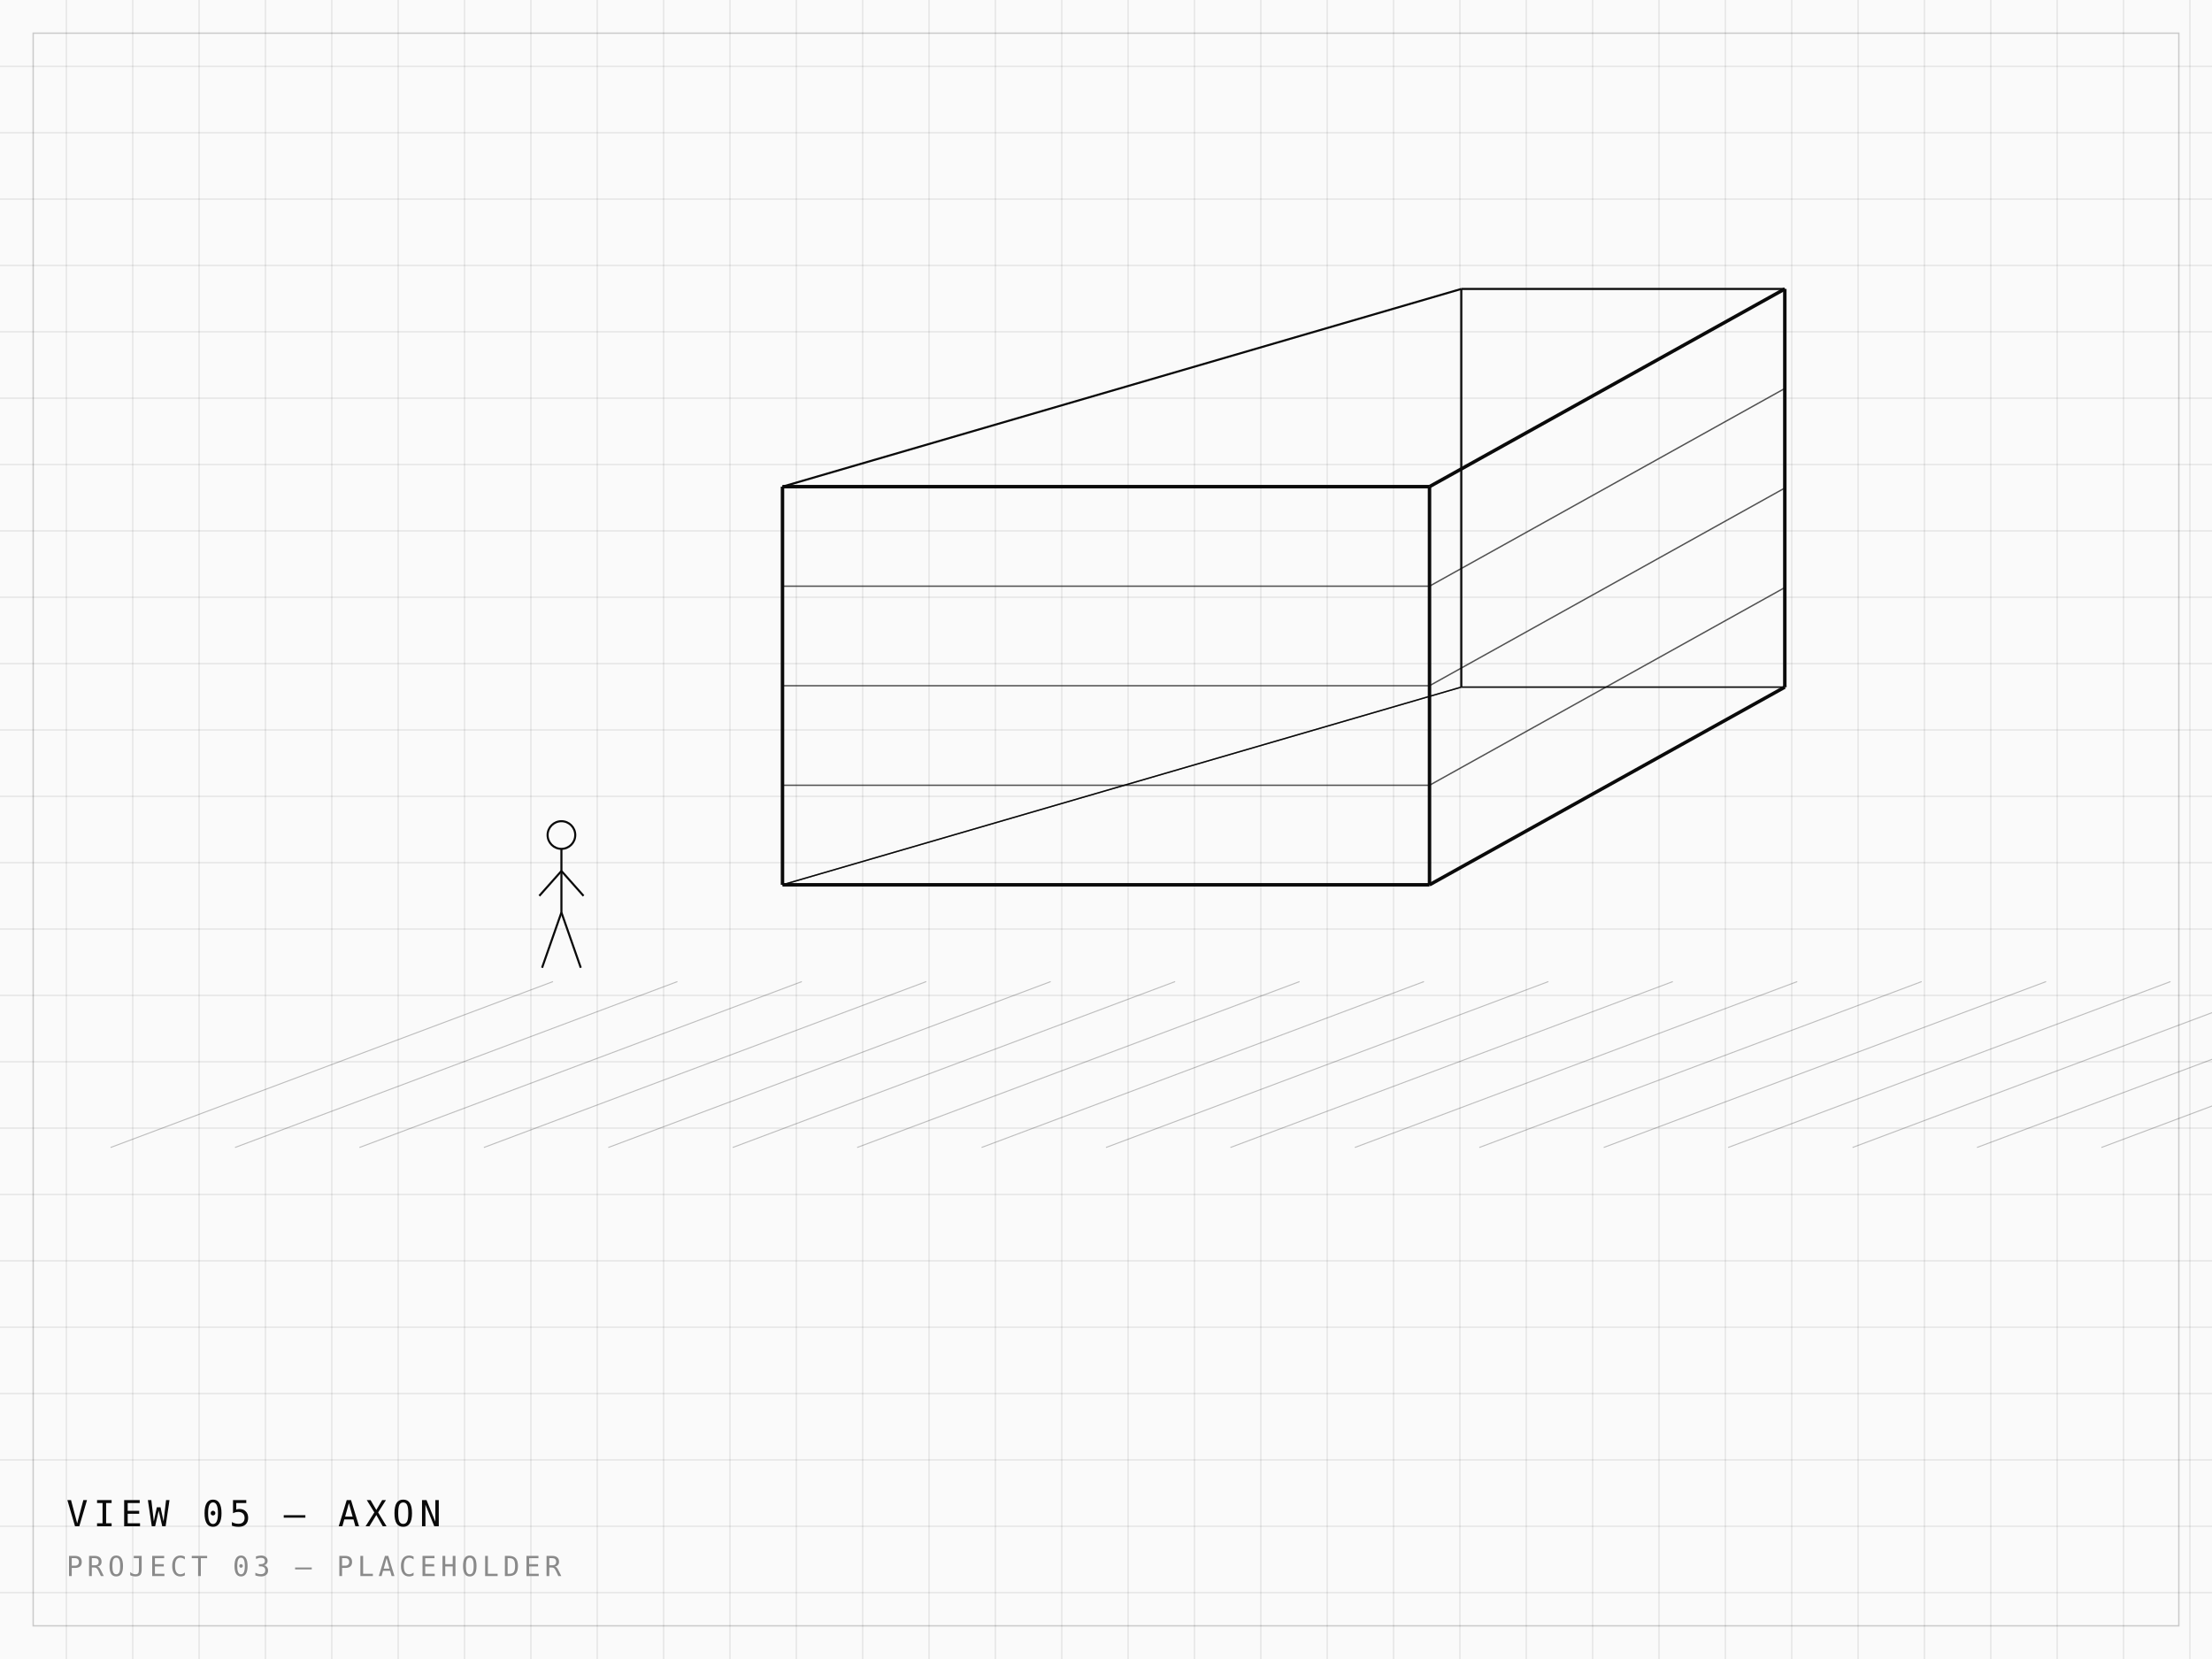
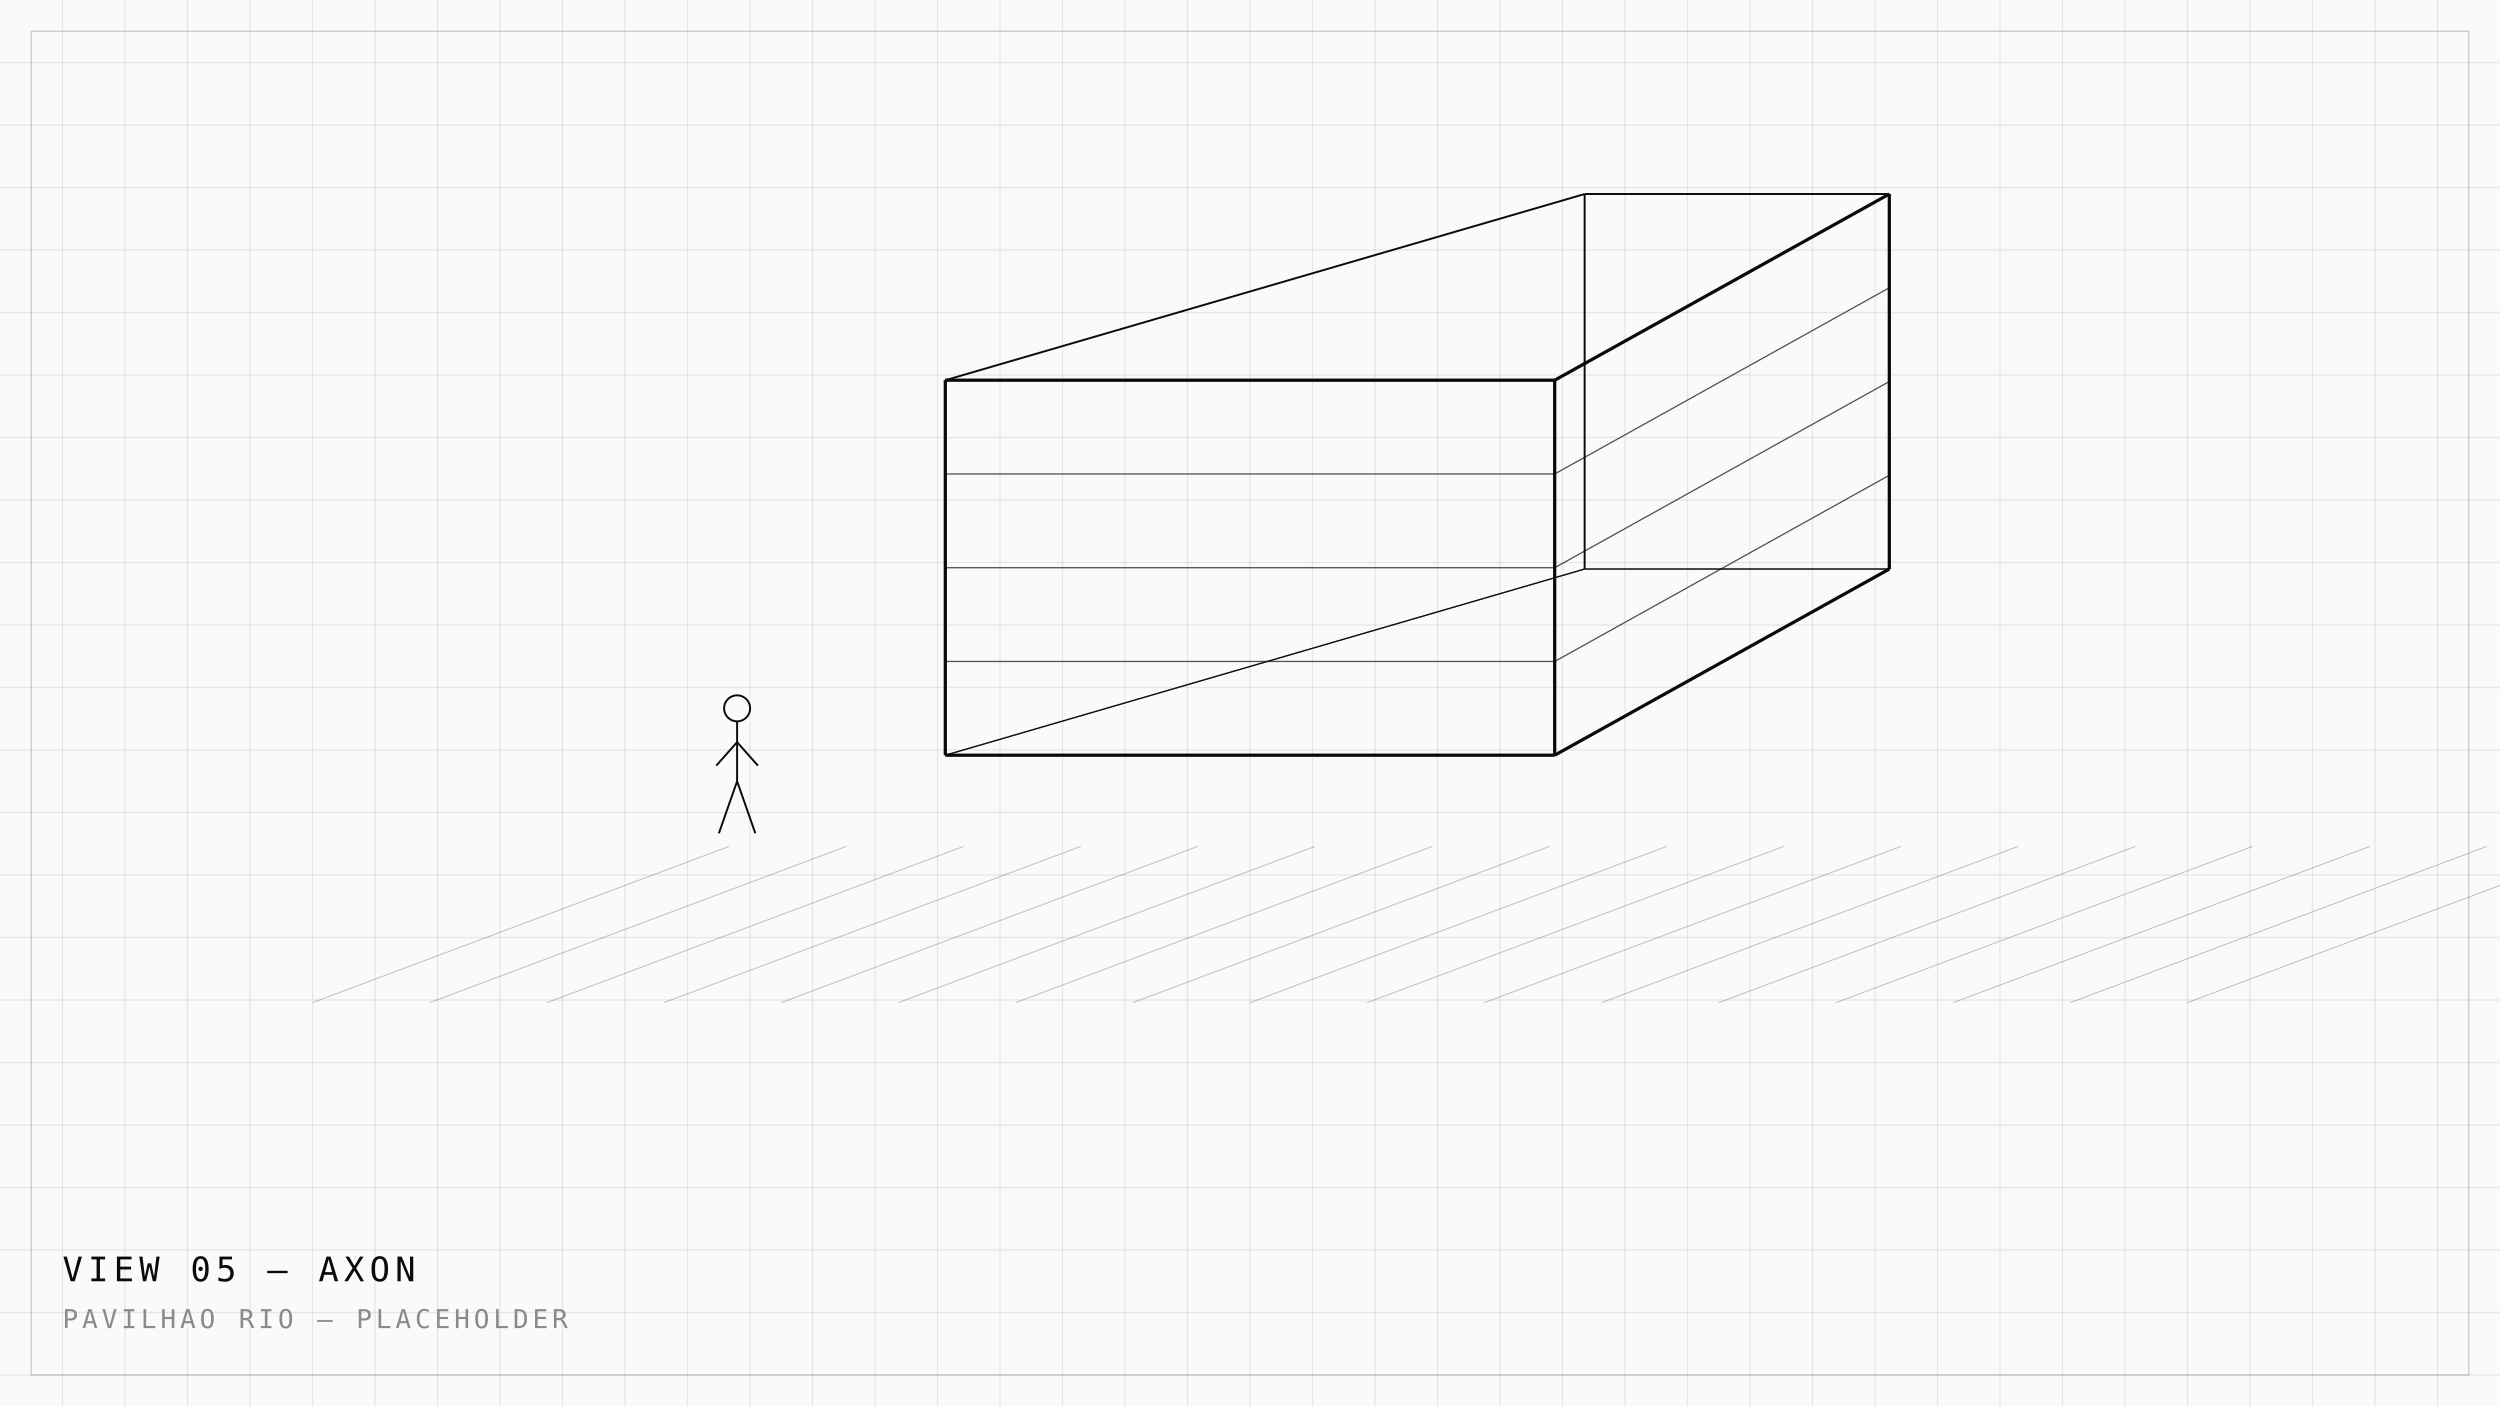
- <svg xmlns="http://www.w3.org/2000/svg" width="1600" height="1200" viewBox="0 0 1600 1200">
-   <rect width="1600" height="1200" fill="#fafafa" />
+ <svg xmlns="http://www.w3.org/2000/svg" width="1920" height="1080" viewBox="0 0 1920 1080">
+   <rect width="1920" height="1080" fill="#fafafa" />
  <g stroke="rgba(10,10,10,0.08)" stroke-width="1">
-     <line x1="48" y1="0" x2="48" y2="1200" />
-     <line x1="96" y1="0" x2="96" y2="1200" />
-     <line x1="144" y1="0" x2="144" y2="1200" />
-     <line x1="192" y1="0" x2="192" y2="1200" />
-     <line x1="240" y1="0" x2="240" y2="1200" />
-     <line x1="288" y1="0" x2="288" y2="1200" />
-     <line x1="336" y1="0" x2="336" y2="1200" />
-     <line x1="384" y1="0" x2="384" y2="1200" />
-     <line x1="432" y1="0" x2="432" y2="1200" />
-     <line x1="480" y1="0" x2="480" y2="1200" />
-     <line x1="528" y1="0" x2="528" y2="1200" />
-     <line x1="576" y1="0" x2="576" y2="1200" />
-     <line x1="624" y1="0" x2="624" y2="1200" />
-     <line x1="672" y1="0" x2="672" y2="1200" />
-     <line x1="720" y1="0" x2="720" y2="1200" />
-     <line x1="768" y1="0" x2="768" y2="1200" />
-     <line x1="816" y1="0" x2="816" y2="1200" />
-     <line x1="864" y1="0" x2="864" y2="1200" />
-     <line x1="912" y1="0" x2="912" y2="1200" />
-     <line x1="960" y1="0" x2="960" y2="1200" />
-     <line x1="1008" y1="0" x2="1008" y2="1200" />
-     <line x1="1056" y1="0" x2="1056" y2="1200" />
-     <line x1="1104" y1="0" x2="1104" y2="1200" />
-     <line x1="1152" y1="0" x2="1152" y2="1200" />
-     <line x1="1200" y1="0" x2="1200" y2="1200" />
-     <line x1="1248" y1="0" x2="1248" y2="1200" />
-     <line x1="1296" y1="0" x2="1296" y2="1200" />
-     <line x1="1344" y1="0" x2="1344" y2="1200" />
-     <line x1="1392" y1="0" x2="1392" y2="1200" />
-     <line x1="1440" y1="0" x2="1440" y2="1200" />
-     <line x1="1488" y1="0" x2="1488" y2="1200" />
-     <line x1="1536" y1="0" x2="1536" y2="1200" />
-     <line x1="1584" y1="0" x2="1584" y2="1200" />
-     <line x1="0" y1="48" x2="1600" y2="48" />
-     <line x1="0" y1="96" x2="1600" y2="96" />
-     <line x1="0" y1="144" x2="1600" y2="144" />
-     <line x1="0" y1="192" x2="1600" y2="192" />
-     <line x1="0" y1="240" x2="1600" y2="240" />
-     <line x1="0" y1="288" x2="1600" y2="288" />
-     <line x1="0" y1="336" x2="1600" y2="336" />
-     <line x1="0" y1="384" x2="1600" y2="384" />
-     <line x1="0" y1="432" x2="1600" y2="432" />
-     <line x1="0" y1="480" x2="1600" y2="480" />
-     <line x1="0" y1="528" x2="1600" y2="528" />
-     <line x1="0" y1="576" x2="1600" y2="576" />
-     <line x1="0" y1="624" x2="1600" y2="624" />
-     <line x1="0" y1="672" x2="1600" y2="672" />
-     <line x1="0" y1="720" x2="1600" y2="720" />
-     <line x1="0" y1="768" x2="1600" y2="768" />
-     <line x1="0" y1="816" x2="1600" y2="816" />
-     <line x1="0" y1="864" x2="1600" y2="864" />
-     <line x1="0" y1="912" x2="1600" y2="912" />
-     <line x1="0" y1="960" x2="1600" y2="960" />
-     <line x1="0" y1="1008" x2="1600" y2="1008" />
-     <line x1="0" y1="1056" x2="1600" y2="1056" />
-     <line x1="0" y1="1104" x2="1600" y2="1104" />
-     <line x1="0" y1="1152" x2="1600" y2="1152" />
+     <line x1="48" y1="0" x2="48" y2="1080" />
+     <line x1="96" y1="0" x2="96" y2="1080" />
+     <line x1="144" y1="0" x2="144" y2="1080" />
+     <line x1="192" y1="0" x2="192" y2="1080" />
+     <line x1="240" y1="0" x2="240" y2="1080" />
+     <line x1="288" y1="0" x2="288" y2="1080" />
+     <line x1="336" y1="0" x2="336" y2="1080" />
+     <line x1="384" y1="0" x2="384" y2="1080" />
+     <line x1="432" y1="0" x2="432" y2="1080" />
+     <line x1="480" y1="0" x2="480" y2="1080" />
+     <line x1="528" y1="0" x2="528" y2="1080" />
+     <line x1="576" y1="0" x2="576" y2="1080" />
+     <line x1="624" y1="0" x2="624" y2="1080" />
+     <line x1="672" y1="0" x2="672" y2="1080" />
+     <line x1="720" y1="0" x2="720" y2="1080" />
+     <line x1="768" y1="0" x2="768" y2="1080" />
+     <line x1="816" y1="0" x2="816" y2="1080" />
+     <line x1="864" y1="0" x2="864" y2="1080" />
+     <line x1="912" y1="0" x2="912" y2="1080" />
+     <line x1="960" y1="0" x2="960" y2="1080" />
+     <line x1="1008" y1="0" x2="1008" y2="1080" />
+     <line x1="1056" y1="0" x2="1056" y2="1080" />
+     <line x1="1104" y1="0" x2="1104" y2="1080" />
+     <line x1="1152" y1="0" x2="1152" y2="1080" />
+     <line x1="1200" y1="0" x2="1200" y2="1080" />
+     <line x1="1248" y1="0" x2="1248" y2="1080" />
+     <line x1="1296" y1="0" x2="1296" y2="1080" />
+     <line x1="1344" y1="0" x2="1344" y2="1080" />
+     <line x1="1392" y1="0" x2="1392" y2="1080" />
+     <line x1="1440" y1="0" x2="1440" y2="1080" />
+     <line x1="1488" y1="0" x2="1488" y2="1080" />
+     <line x1="1536" y1="0" x2="1536" y2="1080" />
+     <line x1="1584" y1="0" x2="1584" y2="1080" />
+     <line x1="1632" y1="0" x2="1632" y2="1080" />
+     <line x1="1680" y1="0" x2="1680" y2="1080" />
+     <line x1="1728" y1="0" x2="1728" y2="1080" />
+     <line x1="1776" y1="0" x2="1776" y2="1080" />
+     <line x1="1824" y1="0" x2="1824" y2="1080" />
+     <line x1="1872" y1="0" x2="1872" y2="1080" />
+     <line x1="0" y1="48" x2="1920" y2="48" />
+     <line x1="0" y1="96" x2="1920" y2="96" />
+     <line x1="0" y1="144" x2="1920" y2="144" />
+     <line x1="0" y1="192" x2="1920" y2="192" />
+     <line x1="0" y1="240" x2="1920" y2="240" />
+     <line x1="0" y1="288" x2="1920" y2="288" />
+     <line x1="0" y1="336" x2="1920" y2="336" />
+     <line x1="0" y1="384" x2="1920" y2="384" />
+     <line x1="0" y1="432" x2="1920" y2="432" />
+     <line x1="0" y1="480" x2="1920" y2="480" />
+     <line x1="0" y1="528" x2="1920" y2="528" />
+     <line x1="0" y1="576" x2="1920" y2="576" />
+     <line x1="0" y1="624" x2="1920" y2="624" />
+     <line x1="0" y1="672" x2="1920" y2="672" />
+     <line x1="0" y1="720" x2="1920" y2="720" />
+     <line x1="0" y1="768" x2="1920" y2="768" />
+     <line x1="0" y1="816" x2="1920" y2="816" />
+     <line x1="0" y1="864" x2="1920" y2="864" />
+     <line x1="0" y1="912" x2="1920" y2="912" />
+     <line x1="0" y1="960" x2="1920" y2="960" />
+     <line x1="0" y1="1008" x2="1920" y2="1008" />
+     <line x1="0" y1="1056" x2="1920" y2="1056" />
  </g>
-   <rect x="24" y="24" width="1552" height="1152" fill="none" stroke="rgba(10,10,10,0.2)" stroke-width="1" />
-   <line x1="80" y1="830" x2="400" y2="710" stroke="#0a0a0a" stroke-width="0.75" opacity="0.25" />
-   <line x1="170" y1="830" x2="490" y2="710" stroke="#0a0a0a" stroke-width="0.75" opacity="0.25" />
-   <line x1="260" y1="830" x2="580" y2="710" stroke="#0a0a0a" stroke-width="0.75" opacity="0.25" />
-   <line x1="350" y1="830" x2="670" y2="710" stroke="#0a0a0a" stroke-width="0.75" opacity="0.25" />
-   <line x1="440" y1="830" x2="760" y2="710" stroke="#0a0a0a" stroke-width="0.75" opacity="0.25" />
-   <line x1="530" y1="830" x2="850" y2="710" stroke="#0a0a0a" stroke-width="0.75" opacity="0.25" />
-   <line x1="620" y1="830" x2="940" y2="710" stroke="#0a0a0a" stroke-width="0.75" opacity="0.25" />
-   <line x1="710" y1="830" x2="1030" y2="710" stroke="#0a0a0a" stroke-width="0.75" opacity="0.25" />
-   <line x1="800" y1="830" x2="1120" y2="710" stroke="#0a0a0a" stroke-width="0.75" opacity="0.25" />
-   <line x1="890" y1="830" x2="1210" y2="710" stroke="#0a0a0a" stroke-width="0.75" opacity="0.25" />
-   <line x1="980" y1="830" x2="1300" y2="710" stroke="#0a0a0a" stroke-width="0.75" opacity="0.25" />
-   <line x1="1070" y1="830" x2="1390" y2="710" stroke="#0a0a0a" stroke-width="0.75" opacity="0.25" />
-   <line x1="1160" y1="830" x2="1480" y2="710" stroke="#0a0a0a" stroke-width="0.75" opacity="0.25" />
-   <line x1="1250" y1="830" x2="1570" y2="710" stroke="#0a0a0a" stroke-width="0.75" opacity="0.25" />
-   <line x1="1340" y1="830" x2="1660" y2="710" stroke="#0a0a0a" stroke-width="0.75" opacity="0.25" />
-   <line x1="1430" y1="830" x2="1750" y2="710" stroke="#0a0a0a" stroke-width="0.75" opacity="0.25" />
-   <line x1="1520" y1="830" x2="1840" y2="710" stroke="#0a0a0a" stroke-width="0.75" opacity="0.25" />
-   <polygon points="566,640,1034,640,1291,497,1057,497" fill="none" stroke="#0a0a0a" stroke-width="1" opacity="0.4" />
-   <line x1="566" y1="640" x2="1034" y2="640" stroke="#0a0a0a" stroke-width="2.5" opacity="1" />
-   <line x1="1034" y1="640" x2="1291" y2="497" stroke="#0a0a0a" stroke-width="2.5" opacity="1" />
-   <line x1="1291" y1="497" x2="1057" y2="497" stroke="#0a0a0a" stroke-width="1" opacity="1" />
-   <line x1="1057" y1="497" x2="566" y2="640" stroke="#0a0a0a" stroke-width="1" opacity="1" />
-   <line x1="566" y1="352" x2="1034" y2="352" stroke="#0a0a0a" stroke-width="2.5" opacity="1" />
-   <line x1="1034" y1="352" x2="1291" y2="209" stroke="#0a0a0a" stroke-width="2.5" opacity="1" />
-   <line x1="1291" y1="209" x2="1057" y2="209" stroke="#0a0a0a" stroke-width="1.5" opacity="1" />
-   <line x1="1057" y1="209" x2="566" y2="352" stroke="#0a0a0a" stroke-width="1.5" opacity="1" />
-   <line x1="566" y1="640" x2="566" y2="352" stroke="#0a0a0a" stroke-width="2.5" opacity="1" />
-   <line x1="1034" y1="640" x2="1034" y2="352" stroke="#0a0a0a" stroke-width="2.5" opacity="1" />
-   <line x1="1291" y1="497" x2="1291" y2="209" stroke="#0a0a0a" stroke-width="2.5" opacity="1" />
-   <line x1="1057" y1="497" x2="1057" y2="209" stroke="#0a0a0a" stroke-width="1.5" opacity="1" />
-   <line x1="566" y1="568" x2="1034" y2="568" stroke="#0a0a0a" stroke-width="1" opacity="0.7" />
-   <line x1="1034" y1="568" x2="1291" y2="425" stroke="#0a0a0a" stroke-width="1" opacity="0.7" />
-   <line x1="566" y1="496" x2="1034" y2="496" stroke="#0a0a0a" stroke-width="1" opacity="0.7" />
-   <line x1="1034" y1="496" x2="1291" y2="353" stroke="#0a0a0a" stroke-width="1" opacity="0.7" />
-   <line x1="566" y1="424" x2="1034" y2="424" stroke="#0a0a0a" stroke-width="1" opacity="0.7" />
-   <line x1="1034" y1="424" x2="1291" y2="281" stroke="#0a0a0a" stroke-width="1" opacity="0.7" />
-   <g transform="translate(406.0927,700)" stroke="#0a0a0a" stroke-width="1.5" fill="none">
+   <rect x="24" y="24" width="1872" height="1032" fill="none" stroke="rgba(10,10,10,0.2)" stroke-width="1" />
+   <line x1="240" y1="770" x2="560" y2="650" stroke="#0a0a0a" stroke-width="0.75" opacity="0.25" />
+   <line x1="330" y1="770" x2="650" y2="650" stroke="#0a0a0a" stroke-width="0.75" opacity="0.25" />
+   <line x1="420" y1="770" x2="740" y2="650" stroke="#0a0a0a" stroke-width="0.75" opacity="0.25" />
+   <line x1="510" y1="770" x2="830" y2="650" stroke="#0a0a0a" stroke-width="0.75" opacity="0.25" />
+   <line x1="600" y1="770" x2="920" y2="650" stroke="#0a0a0a" stroke-width="0.75" opacity="0.25" />
+   <line x1="690" y1="770" x2="1010" y2="650" stroke="#0a0a0a" stroke-width="0.75" opacity="0.25" />
+   <line x1="780" y1="770" x2="1100" y2="650" stroke="#0a0a0a" stroke-width="0.75" opacity="0.25" />
+   <line x1="870" y1="770" x2="1190" y2="650" stroke="#0a0a0a" stroke-width="0.75" opacity="0.25" />
+   <line x1="960" y1="770" x2="1280" y2="650" stroke="#0a0a0a" stroke-width="0.75" opacity="0.25" />
+   <line x1="1050" y1="770" x2="1370" y2="650" stroke="#0a0a0a" stroke-width="0.75" opacity="0.25" />
+   <line x1="1140" y1="770" x2="1460" y2="650" stroke="#0a0a0a" stroke-width="0.75" opacity="0.25" />
+   <line x1="1230" y1="770" x2="1550" y2="650" stroke="#0a0a0a" stroke-width="0.75" opacity="0.25" />
+   <line x1="1320" y1="770" x2="1640" y2="650" stroke="#0a0a0a" stroke-width="0.75" opacity="0.25" />
+   <line x1="1410" y1="770" x2="1730" y2="650" stroke="#0a0a0a" stroke-width="0.75" opacity="0.25" />
+   <line x1="1500" y1="770" x2="1820" y2="650" stroke="#0a0a0a" stroke-width="0.75" opacity="0.25" />
+   <line x1="1590" y1="770" x2="1910" y2="650" stroke="#0a0a0a" stroke-width="0.75" opacity="0.25" />
+   <line x1="1680" y1="770" x2="2000" y2="650" stroke="#0a0a0a" stroke-width="0.75" opacity="0.25" />
+   <polygon points="726,580,1194,580,1451,437,1217,437" fill="none" stroke="#0a0a0a" stroke-width="1" opacity="0.4" />
+   <line x1="726" y1="580" x2="1194" y2="580" stroke="#0a0a0a" stroke-width="2.5" opacity="1" />
+   <line x1="1194" y1="580" x2="1451" y2="437" stroke="#0a0a0a" stroke-width="2.5" opacity="1" />
+   <line x1="1451" y1="437" x2="1217" y2="437" stroke="#0a0a0a" stroke-width="1" opacity="1" />
+   <line x1="1217" y1="437" x2="726" y2="580" stroke="#0a0a0a" stroke-width="1" opacity="1" />
+   <line x1="726" y1="292" x2="1194" y2="292" stroke="#0a0a0a" stroke-width="2.5" opacity="1" />
+   <line x1="1194" y1="292" x2="1451" y2="149" stroke="#0a0a0a" stroke-width="2.5" opacity="1" />
+   <line x1="1451" y1="149" x2="1217" y2="149" stroke="#0a0a0a" stroke-width="1.5" opacity="1" />
+   <line x1="1217" y1="149" x2="726" y2="292" stroke="#0a0a0a" stroke-width="1.5" opacity="1" />
+   <line x1="726" y1="580" x2="726" y2="292" stroke="#0a0a0a" stroke-width="2.5" opacity="1" />
+   <line x1="1194" y1="580" x2="1194" y2="292" stroke="#0a0a0a" stroke-width="2.5" opacity="1" />
+   <line x1="1451" y1="437" x2="1451" y2="149" stroke="#0a0a0a" stroke-width="2.5" opacity="1" />
+   <line x1="1217" y1="437" x2="1217" y2="149" stroke="#0a0a0a" stroke-width="1.5" opacity="1" />
+   <line x1="726" y1="508" x2="1194" y2="508" stroke="#0a0a0a" stroke-width="1" opacity="0.7" />
+   <line x1="1194" y1="508" x2="1451" y2="365" stroke="#0a0a0a" stroke-width="1" opacity="0.7" />
+   <line x1="726" y1="436" x2="1194" y2="436" stroke="#0a0a0a" stroke-width="1" opacity="0.7" />
+   <line x1="1194" y1="436" x2="1451" y2="293" stroke="#0a0a0a" stroke-width="1" opacity="0.7" />
+   <line x1="726" y1="364" x2="1194" y2="364" stroke="#0a0a0a" stroke-width="1" opacity="0.7" />
+   <line x1="1194" y1="364" x2="1451" y2="221" stroke="#0a0a0a" stroke-width="1" opacity="0.7" />
+   <g transform="translate(566.0927,640)" stroke="#0a0a0a" stroke-width="1.5" fill="none">
    <circle cx="0" cy="-96" r="10" />
    <line x1="0" y1="-86" x2="0" y2="-40" />
    <line x1="0" y1="-70" x2="-16" y2="-52" />
    <line x1="0" y1="-70" x2="16" y2="-52" />
    <line x1="0" y1="-40" x2="-14" y2="0" />
    <line x1="0" y1="-40" x2="14" y2="0" />
  </g>
-   <text x="48" y="1104" font-family="monospace" font-size="26" letter-spacing="4" fill="#0a0a0a">VIEW 05 — AXON</text>
-   <text x="48" y="1140" font-family="monospace" font-size="20" letter-spacing="3" fill="#8a8a8a">PROJECT 03 — PLACEHOLDER</text>
+   <text x="48" y="984" font-family="monospace" font-size="26" letter-spacing="4" fill="#0a0a0a">VIEW 05 — AXON</text>
+   <text x="48" y="1020" font-family="monospace" font-size="20" letter-spacing="3" fill="#8a8a8a">PAVILHAO RIO — PLACEHOLDER</text>
</svg>
